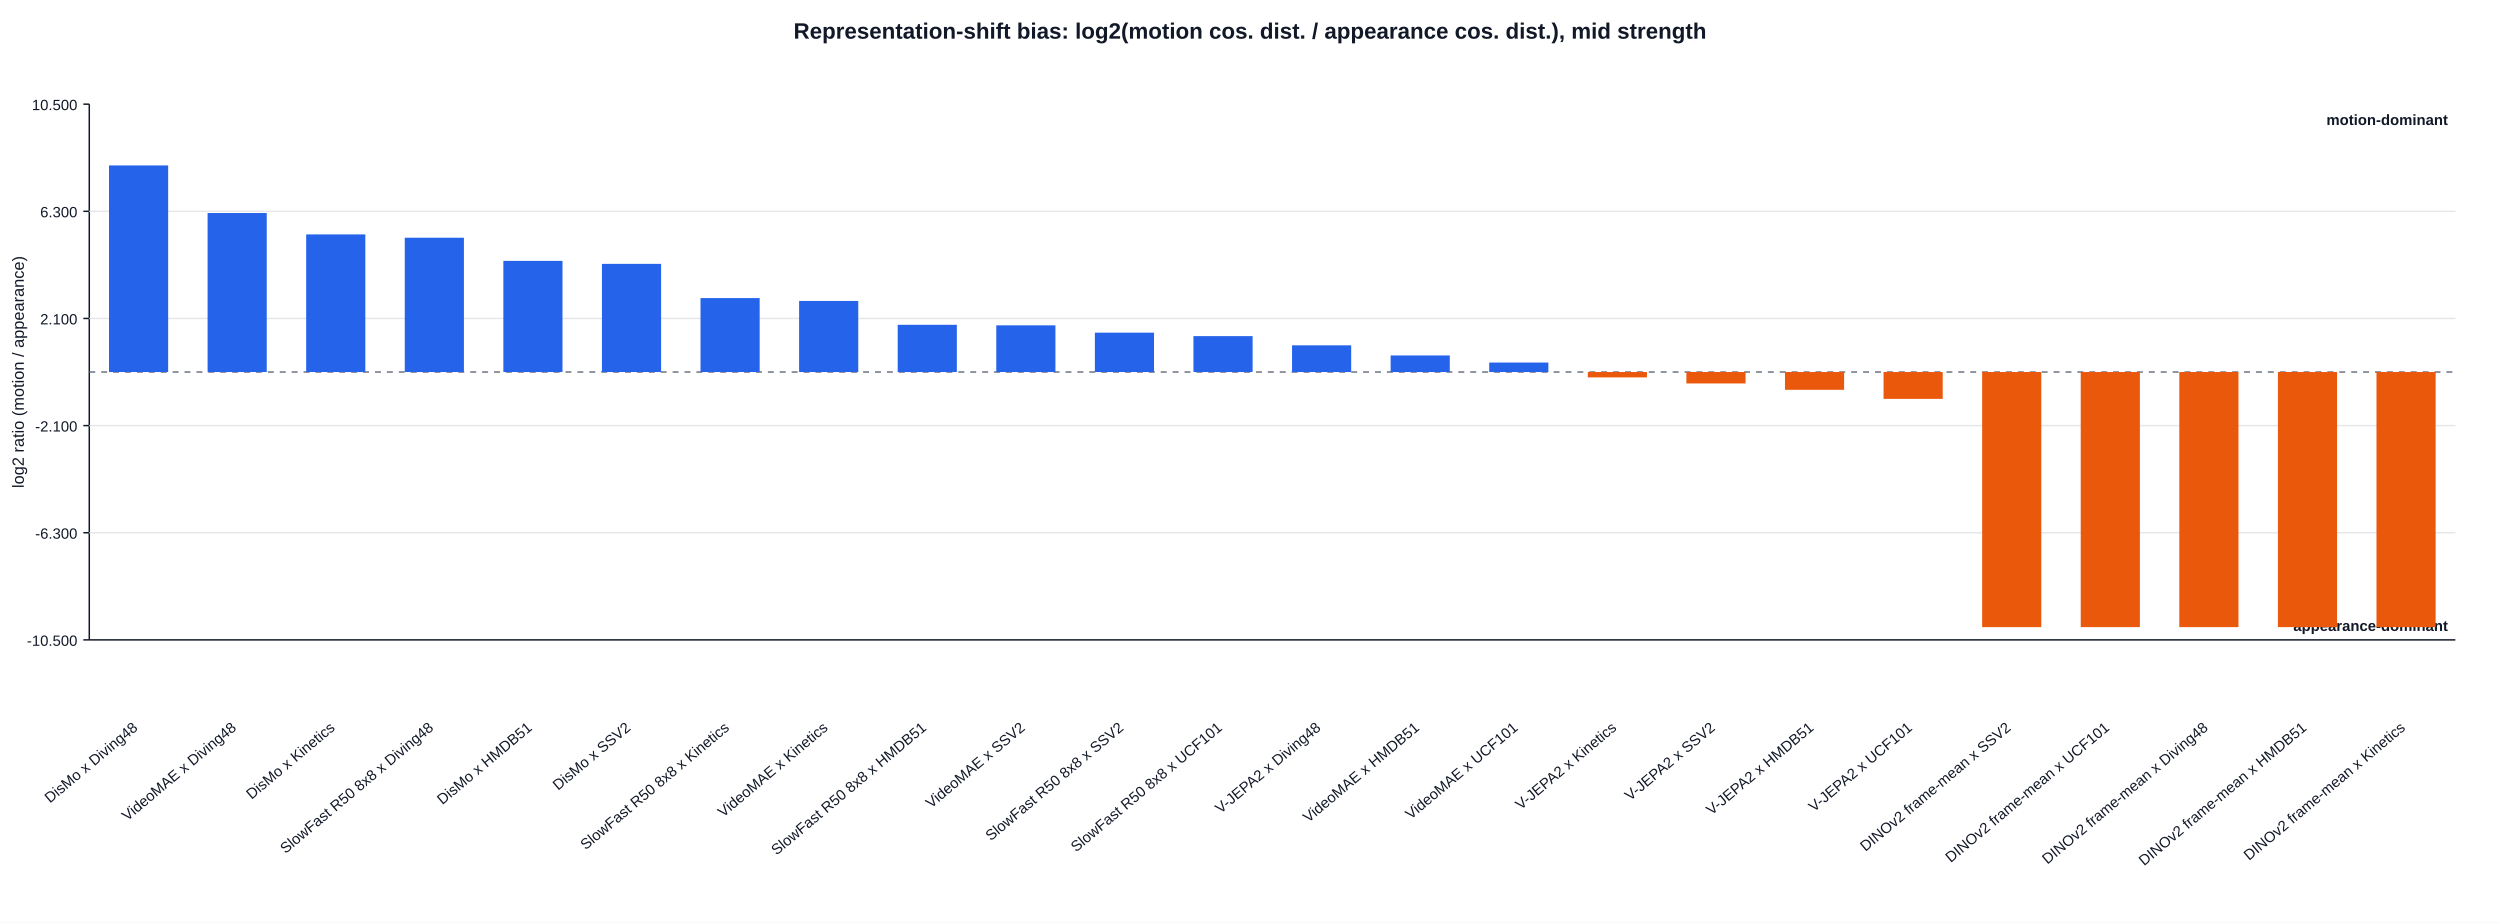
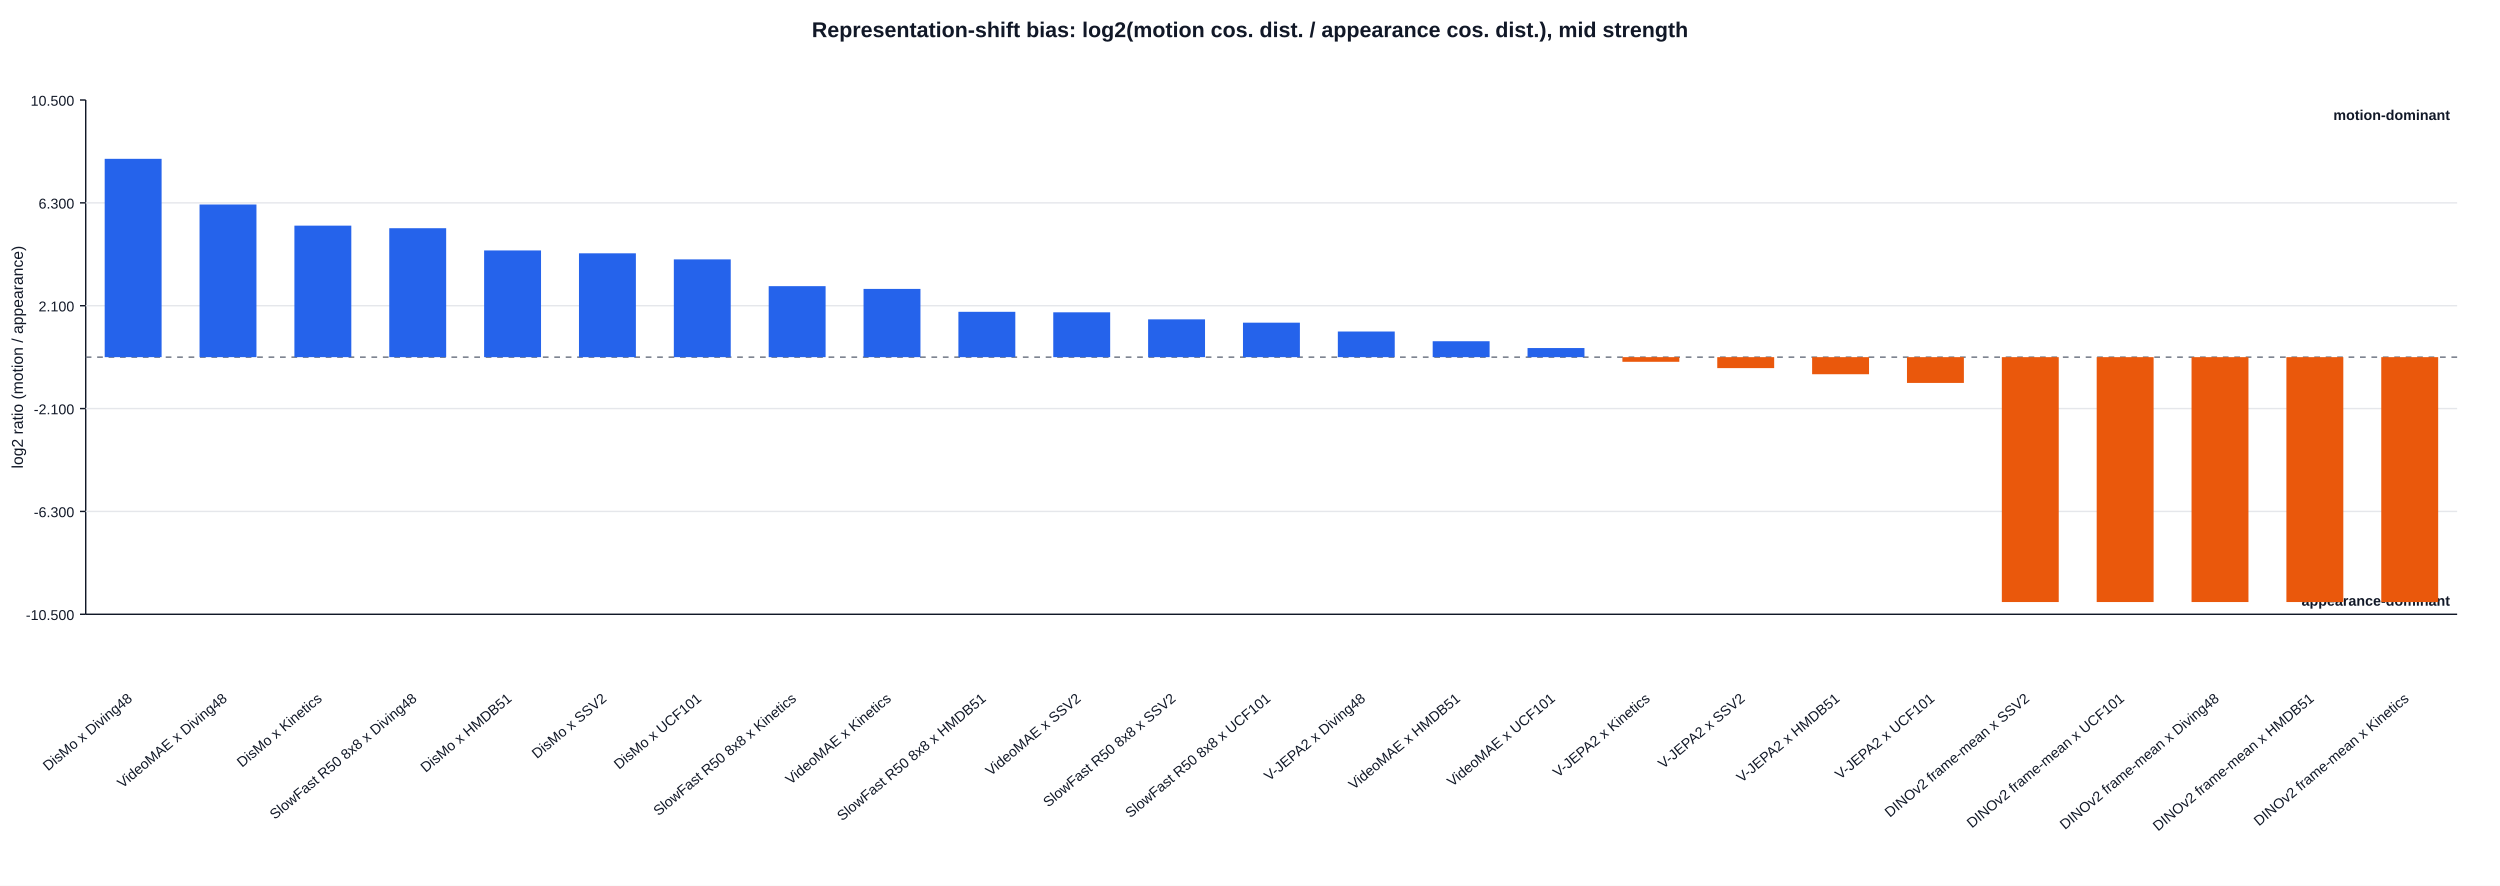
- <svg xmlns="http://www.w3.org/2000/svg" width="1680" height="620" viewBox="0 0 1680 620">
+ <svg xmlns="http://www.w3.org/2000/svg" width="1750" height="620" viewBox="0 0 1750 620">
  <rect width="100%" height="100%" fill="#ffffff" />
  <style>text { font-family: Arial, Helvetica, sans-serif; fill: #111827; }</style>
-   <text x="840.00" y="26.00" font-size="15" font-weight="700" text-anchor="middle">Representation-shift bias: log2(motion cos. dist. / appearance cos. dist.), mid strength</text>
+   <text x="875.00" y="26.00" font-size="15" font-weight="700" text-anchor="middle">Representation-shift bias: log2(motion cos. dist. / appearance cos. dist.), mid strength</text>
  <text x="16.00" y="250.00" font-size="11" font-weight="400" text-anchor="middle" transform="rotate(-90 16.00 250.00)">log2 ratio (motion / appearance)</text>
-   <line x1="60" y1="430" x2="1650" y2="430" stroke="#111827" stroke-width="1" />
+   <line x1="60" y1="430" x2="1720" y2="430" stroke="#111827" stroke-width="1" />
  <line x1="60" y1="70" x2="60" y2="430" stroke="#111827" stroke-width="1" />
  <line x1="56" y1="430.00" x2="60" y2="430.00" stroke="#111827" />
  <text x="52.00" y="434.00" font-size="10" font-weight="400" text-anchor="end">-10.500</text>
  <line x1="56" y1="358.00" x2="60" y2="358.00" stroke="#111827" />
  <text x="52.00" y="362.00" font-size="10" font-weight="400" text-anchor="end">-6.300</text>
-   <line x1="60" y1="358.00" x2="1650" y2="358.00" stroke="#e5e7eb" stroke-width="1" />
+   <line x1="60" y1="358.00" x2="1720" y2="358.00" stroke="#e5e7eb" stroke-width="1" />
  <line x1="56" y1="286.00" x2="60" y2="286.00" stroke="#111827" />
  <text x="52.00" y="290.00" font-size="10" font-weight="400" text-anchor="end">-2.100</text>
-   <line x1="60" y1="286.00" x2="1650" y2="286.00" stroke="#e5e7eb" stroke-width="1" />
+   <line x1="60" y1="286.00" x2="1720" y2="286.00" stroke="#e5e7eb" stroke-width="1" />
  <line x1="56" y1="214.00" x2="60" y2="214.00" stroke="#111827" />
  <text x="52.00" y="218.00" font-size="10" font-weight="400" text-anchor="end">2.100</text>
-   <line x1="60" y1="214.00" x2="1650" y2="214.00" stroke="#e5e7eb" stroke-width="1" />
+   <line x1="60" y1="214.00" x2="1720" y2="214.00" stroke="#e5e7eb" stroke-width="1" />
  <line x1="56" y1="142.00" x2="60" y2="142.00" stroke="#111827" />
  <text x="52.00" y="146.00" font-size="10" font-weight="400" text-anchor="end">6.300</text>
-   <line x1="60" y1="142.00" x2="1650" y2="142.00" stroke="#e5e7eb" stroke-width="1" />
+   <line x1="60" y1="142.00" x2="1720" y2="142.00" stroke="#e5e7eb" stroke-width="1" />
  <line x1="56" y1="70.00" x2="60" y2="70.00" stroke="#111827" />
  <text x="52.00" y="74.00" font-size="10" font-weight="400" text-anchor="end">10.500</text>
-   <line x1="60" y1="250.00" x2="1650" y2="250.00" stroke="#6b7280" stroke-dasharray="4 4" />
-   <text x="1645.00" y="84.00" font-size="10" font-weight="600" text-anchor="end">motion-dominant</text>
-   <text x="1645.00" y="424.00" font-size="10" font-weight="600" text-anchor="end">appearance-dominant</text>
-   <rect x="73.25" y="111.18" width="39.75" height="138.82" fill="#2563eb" />
-   <text x="93.12" y="490.00" font-size="10" font-weight="400" text-anchor="end" transform="rotate(-40 93.12 490.00)">DisMo x Diving48</text>
-   <rect x="139.50" y="143.15" width="39.75" height="106.85" fill="#2563eb" />
-   <text x="159.38" y="490.00" font-size="10" font-weight="400" text-anchor="end" transform="rotate(-40 159.38 490.00)">VideoMAE x Diving48</text>
-   <rect x="205.75" y="157.53" width="39.75" height="92.47" fill="#2563eb" />
-   <text x="225.62" y="490.00" font-size="10" font-weight="400" text-anchor="end" transform="rotate(-40 225.62 490.00)">DisMo x Kinetics</text>
-   <rect x="272.00" y="159.75" width="39.75" height="90.25" fill="#2563eb" />
-   <text x="291.88" y="490.00" font-size="10" font-weight="400" text-anchor="end" transform="rotate(-40 291.88 490.00)">SlowFast R50 8x8 x Diving48</text>
-   <rect x="338.25" y="175.31" width="39.75" height="74.69" fill="#2563eb" />
-   <text x="358.12" y="490.00" font-size="10" font-weight="400" text-anchor="end" transform="rotate(-40 358.12 490.00)">DisMo x HMDB51</text>
-   <rect x="404.50" y="177.32" width="39.75" height="72.68" fill="#2563eb" />
-   <text x="424.38" y="490.00" font-size="10" font-weight="400" text-anchor="end" transform="rotate(-40 424.38 490.00)">DisMo x SSV2</text>
-   <rect x="470.75" y="200.31" width="39.75" height="49.69" fill="#2563eb" />
-   <text x="490.62" y="490.00" font-size="10" font-weight="400" text-anchor="end" transform="rotate(-40 490.62 490.00)">SlowFast R50 8x8 x Kinetics</text>
-   <rect x="537.00" y="202.24" width="39.75" height="47.76" fill="#2563eb" />
-   <text x="556.88" y="490.00" font-size="10" font-weight="400" text-anchor="end" transform="rotate(-40 556.88 490.00)">VideoMAE x Kinetics</text>
-   <rect x="603.25" y="218.27" width="39.75" height="31.73" fill="#2563eb" />
-   <text x="623.12" y="490.00" font-size="10" font-weight="400" text-anchor="end" transform="rotate(-40 623.12 490.00)">SlowFast R50 8x8 x HMDB51</text>
-   <rect x="669.50" y="218.62" width="39.75" height="31.38" fill="#2563eb" />
-   <text x="689.38" y="490.00" font-size="10" font-weight="400" text-anchor="end" transform="rotate(-40 689.38 490.00)">VideoMAE x SSV2</text>
-   <rect x="735.75" y="223.55" width="39.75" height="26.45" fill="#2563eb" />
-   <text x="755.62" y="490.00" font-size="10" font-weight="400" text-anchor="end" transform="rotate(-40 755.62 490.00)">SlowFast R50 8x8 x SSV2</text>
-   <rect x="802.00" y="225.87" width="39.75" height="24.13" fill="#2563eb" />
-   <text x="821.88" y="490.00" font-size="10" font-weight="400" text-anchor="end" transform="rotate(-40 821.88 490.00)">SlowFast R50 8x8 x UCF101</text>
-   <rect x="868.25" y="232.06" width="39.75" height="17.94" fill="#2563eb" />
-   <text x="888.12" y="490.00" font-size="10" font-weight="400" text-anchor="end" transform="rotate(-40 888.12 490.00)">V-JEPA2 x Diving48</text>
-   <rect x="934.50" y="238.86" width="39.75" height="11.14" fill="#2563eb" />
-   <text x="954.38" y="490.00" font-size="10" font-weight="400" text-anchor="end" transform="rotate(-40 954.38 490.00)">VideoMAE x HMDB51</text>
-   <rect x="1000.75" y="243.63" width="39.75" height="6.37" fill="#2563eb" />
-   <text x="1020.62" y="490.00" font-size="10" font-weight="400" text-anchor="end" transform="rotate(-40 1020.62 490.00)">VideoMAE x UCF101</text>
-   <rect x="1067.00" y="250.00" width="39.75" height="3.61" fill="#ea580c" />
-   <text x="1086.88" y="490.00" font-size="10" font-weight="400" text-anchor="end" transform="rotate(-40 1086.88 490.00)">V-JEPA2 x Kinetics</text>
-   <rect x="1133.25" y="250.00" width="39.75" height="7.68" fill="#ea580c" />
-   <text x="1153.12" y="490.00" font-size="10" font-weight="400" text-anchor="end" transform="rotate(-40 1153.12 490.00)">V-JEPA2 x SSV2</text>
-   <rect x="1199.50" y="250.00" width="39.75" height="11.96" fill="#ea580c" />
-   <text x="1219.38" y="490.00" font-size="10" font-weight="400" text-anchor="end" transform="rotate(-40 1219.38 490.00)">V-JEPA2 x HMDB51</text>
-   <rect x="1265.75" y="250.00" width="39.75" height="18.05" fill="#ea580c" />
-   <text x="1285.62" y="490.00" font-size="10" font-weight="400" text-anchor="end" transform="rotate(-40 1285.62 490.00)">V-JEPA2 x UCF101</text>
-   <rect x="1332.00" y="250.00" width="39.75" height="171.43" fill="#ea580c" />
-   <text x="1351.88" y="490.00" font-size="10" font-weight="400" text-anchor="end" transform="rotate(-40 1351.88 490.00)">DINOv2 frame-mean x SSV2</text>
-   <rect x="1398.25" y="250.00" width="39.75" height="171.43" fill="#ea580c" />
-   <text x="1418.12" y="490.00" font-size="10" font-weight="400" text-anchor="end" transform="rotate(-40 1418.12 490.00)">DINOv2 frame-mean x UCF101</text>
-   <rect x="1464.50" y="250.00" width="39.75" height="171.43" fill="#ea580c" />
-   <text x="1484.38" y="490.00" font-size="10" font-weight="400" text-anchor="end" transform="rotate(-40 1484.38 490.00)">DINOv2 frame-mean x Diving48</text>
-   <rect x="1530.75" y="250.00" width="39.75" height="171.43" fill="#ea580c" />
-   <text x="1550.62" y="490.00" font-size="10" font-weight="400" text-anchor="end" transform="rotate(-40 1550.62 490.00)">DINOv2 frame-mean x HMDB51</text>
-   <rect x="1597.00" y="250.00" width="39.75" height="171.43" fill="#ea580c" />
-   <text x="1616.88" y="490.00" font-size="10" font-weight="400" text-anchor="end" transform="rotate(-40 1616.88 490.00)">DINOv2 frame-mean x Kinetics</text>
+   <line x1="60" y1="250.00" x2="1720" y2="250.00" stroke="#6b7280" stroke-dasharray="4 4" />
+   <text x="1715.00" y="84.00" font-size="10" font-weight="600" text-anchor="end">motion-dominant</text>
+   <text x="1715.00" y="424.00" font-size="10" font-weight="600" text-anchor="end">appearance-dominant</text>
+   <rect x="73.28" y="111.18" width="39.84" height="138.82" fill="#2563eb" />
+   <text x="93.20" y="490.00" font-size="10" font-weight="400" text-anchor="end" transform="rotate(-40 93.20 490.00)">DisMo x Diving48</text>
+   <rect x="139.68" y="143.15" width="39.84" height="106.85" fill="#2563eb" />
+   <text x="159.60" y="490.00" font-size="10" font-weight="400" text-anchor="end" transform="rotate(-40 159.60 490.00)">VideoMAE x Diving48</text>
+   <rect x="206.08" y="157.95" width="39.84" height="92.05" fill="#2563eb" />
+   <text x="226.00" y="490.00" font-size="10" font-weight="400" text-anchor="end" transform="rotate(-40 226.00 490.00)">DisMo x Kinetics</text>
+   <rect x="272.48" y="159.75" width="39.84" height="90.25" fill="#2563eb" />
+   <text x="292.40" y="490.00" font-size="10" font-weight="400" text-anchor="end" transform="rotate(-40 292.40 490.00)">SlowFast R50 8x8 x Diving48</text>
+   <rect x="338.88" y="175.31" width="39.84" height="74.69" fill="#2563eb" />
+   <text x="358.80" y="490.00" font-size="10" font-weight="400" text-anchor="end" transform="rotate(-40 358.80 490.00)">DisMo x HMDB51</text>
+   <rect x="405.28" y="177.32" width="39.84" height="72.68" fill="#2563eb" />
+   <text x="425.20" y="490.00" font-size="10" font-weight="400" text-anchor="end" transform="rotate(-40 425.20 490.00)">DisMo x SSV2</text>
+   <rect x="471.68" y="181.57" width="39.84" height="68.43" fill="#2563eb" />
+   <text x="491.60" y="490.00" font-size="10" font-weight="400" text-anchor="end" transform="rotate(-40 491.60 490.00)">DisMo x UCF101</text>
+   <rect x="538.08" y="200.31" width="39.84" height="49.69" fill="#2563eb" />
+   <text x="558.00" y="490.00" font-size="10" font-weight="400" text-anchor="end" transform="rotate(-40 558.00 490.00)">SlowFast R50 8x8 x Kinetics</text>
+   <rect x="604.48" y="202.24" width="39.84" height="47.76" fill="#2563eb" />
+   <text x="624.40" y="490.00" font-size="10" font-weight="400" text-anchor="end" transform="rotate(-40 624.40 490.00)">VideoMAE x Kinetics</text>
+   <rect x="670.88" y="218.27" width="39.84" height="31.73" fill="#2563eb" />
+   <text x="690.80" y="490.00" font-size="10" font-weight="400" text-anchor="end" transform="rotate(-40 690.80 490.00)">SlowFast R50 8x8 x HMDB51</text>
+   <rect x="737.28" y="218.62" width="39.84" height="31.38" fill="#2563eb" />
+   <text x="757.20" y="490.00" font-size="10" font-weight="400" text-anchor="end" transform="rotate(-40 757.20 490.00)">VideoMAE x SSV2</text>
+   <rect x="803.68" y="223.55" width="39.84" height="26.45" fill="#2563eb" />
+   <text x="823.60" y="490.00" font-size="10" font-weight="400" text-anchor="end" transform="rotate(-40 823.60 490.00)">SlowFast R50 8x8 x SSV2</text>
+   <rect x="870.08" y="225.87" width="39.84" height="24.13" fill="#2563eb" />
+   <text x="890.00" y="490.00" font-size="10" font-weight="400" text-anchor="end" transform="rotate(-40 890.00 490.00)">SlowFast R50 8x8 x UCF101</text>
+   <rect x="936.48" y="232.06" width="39.84" height="17.94" fill="#2563eb" />
+   <text x="956.40" y="490.00" font-size="10" font-weight="400" text-anchor="end" transform="rotate(-40 956.40 490.00)">V-JEPA2 x Diving48</text>
+   <rect x="1002.88" y="238.86" width="39.84" height="11.14" fill="#2563eb" />
+   <text x="1022.80" y="490.00" font-size="10" font-weight="400" text-anchor="end" transform="rotate(-40 1022.80 490.00)">VideoMAE x HMDB51</text>
+   <rect x="1069.28" y="243.63" width="39.84" height="6.37" fill="#2563eb" />
+   <text x="1089.20" y="490.00" font-size="10" font-weight="400" text-anchor="end" transform="rotate(-40 1089.20 490.00)">VideoMAE x UCF101</text>
+   <rect x="1135.68" y="250.00" width="39.84" height="3.26" fill="#ea580c" />
+   <text x="1155.60" y="490.00" font-size="10" font-weight="400" text-anchor="end" transform="rotate(-40 1155.60 490.00)">V-JEPA2 x Kinetics</text>
+   <rect x="1202.08" y="250.00" width="39.84" height="7.68" fill="#ea580c" />
+   <text x="1222.00" y="490.00" font-size="10" font-weight="400" text-anchor="end" transform="rotate(-40 1222.00 490.00)">V-JEPA2 x SSV2</text>
+   <rect x="1268.48" y="250.00" width="39.84" height="11.96" fill="#ea580c" />
+   <text x="1288.40" y="490.00" font-size="10" font-weight="400" text-anchor="end" transform="rotate(-40 1288.40 490.00)">V-JEPA2 x HMDB51</text>
+   <rect x="1334.88" y="250.00" width="39.84" height="18.05" fill="#ea580c" />
+   <text x="1354.80" y="490.00" font-size="10" font-weight="400" text-anchor="end" transform="rotate(-40 1354.80 490.00)">V-JEPA2 x UCF101</text>
+   <rect x="1401.28" y="250.00" width="39.84" height="171.43" fill="#ea580c" />
+   <text x="1421.20" y="490.00" font-size="10" font-weight="400" text-anchor="end" transform="rotate(-40 1421.20 490.00)">DINOv2 frame-mean x SSV2</text>
+   <rect x="1467.68" y="250.00" width="39.84" height="171.43" fill="#ea580c" />
+   <text x="1487.60" y="490.00" font-size="10" font-weight="400" text-anchor="end" transform="rotate(-40 1487.60 490.00)">DINOv2 frame-mean x UCF101</text>
+   <rect x="1534.08" y="250.00" width="39.84" height="171.43" fill="#ea580c" />
+   <text x="1554.00" y="490.00" font-size="10" font-weight="400" text-anchor="end" transform="rotate(-40 1554.00 490.00)">DINOv2 frame-mean x Diving48</text>
+   <rect x="1600.48" y="250.00" width="39.84" height="171.43" fill="#ea580c" />
+   <text x="1620.40" y="490.00" font-size="10" font-weight="400" text-anchor="end" transform="rotate(-40 1620.40 490.00)">DINOv2 frame-mean x HMDB51</text>
+   <rect x="1666.88" y="250.00" width="39.84" height="171.43" fill="#ea580c" />
+   <text x="1686.80" y="490.00" font-size="10" font-weight="400" text-anchor="end" transform="rotate(-40 1686.80 490.00)">DINOv2 frame-mean x Kinetics</text>
</svg>
